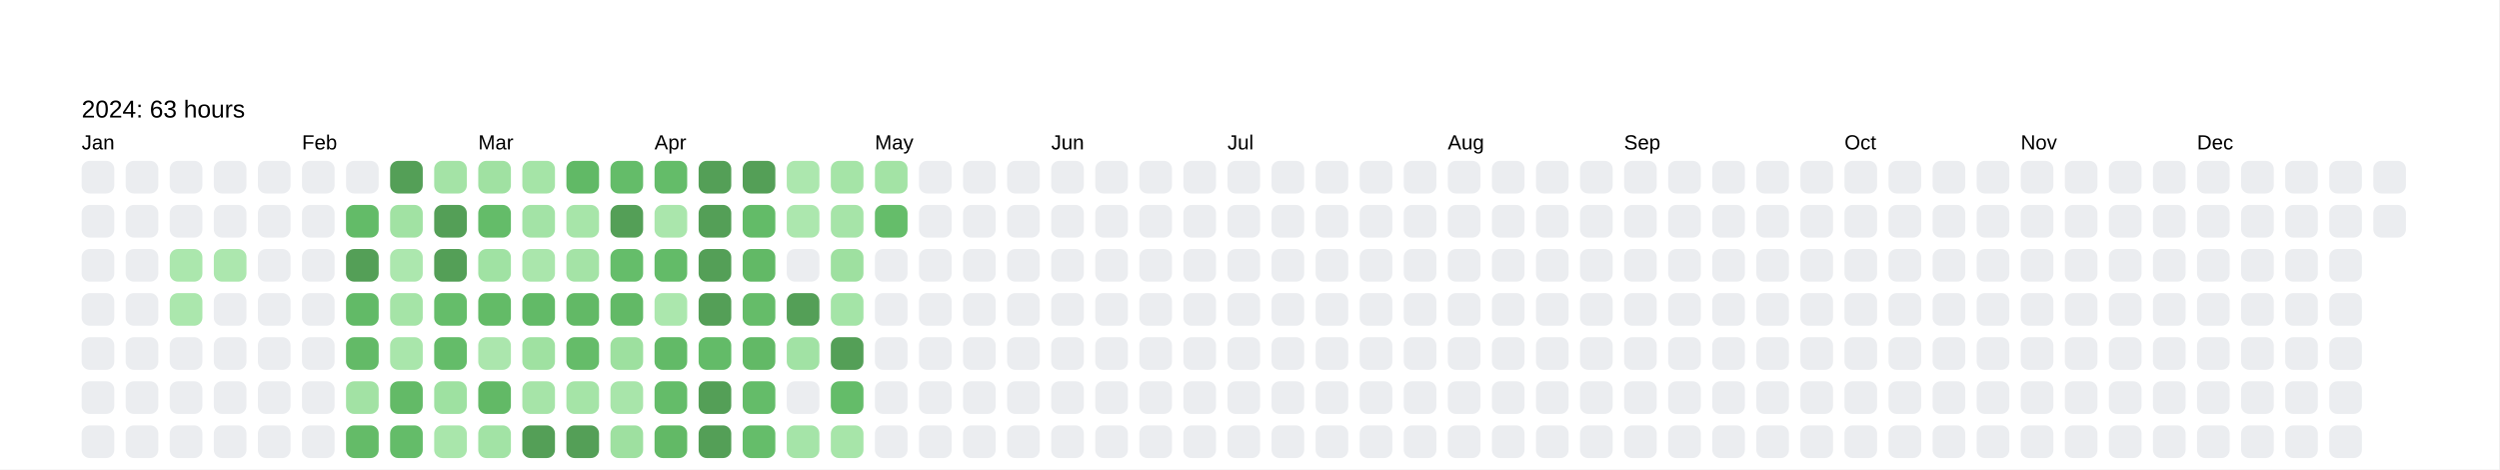
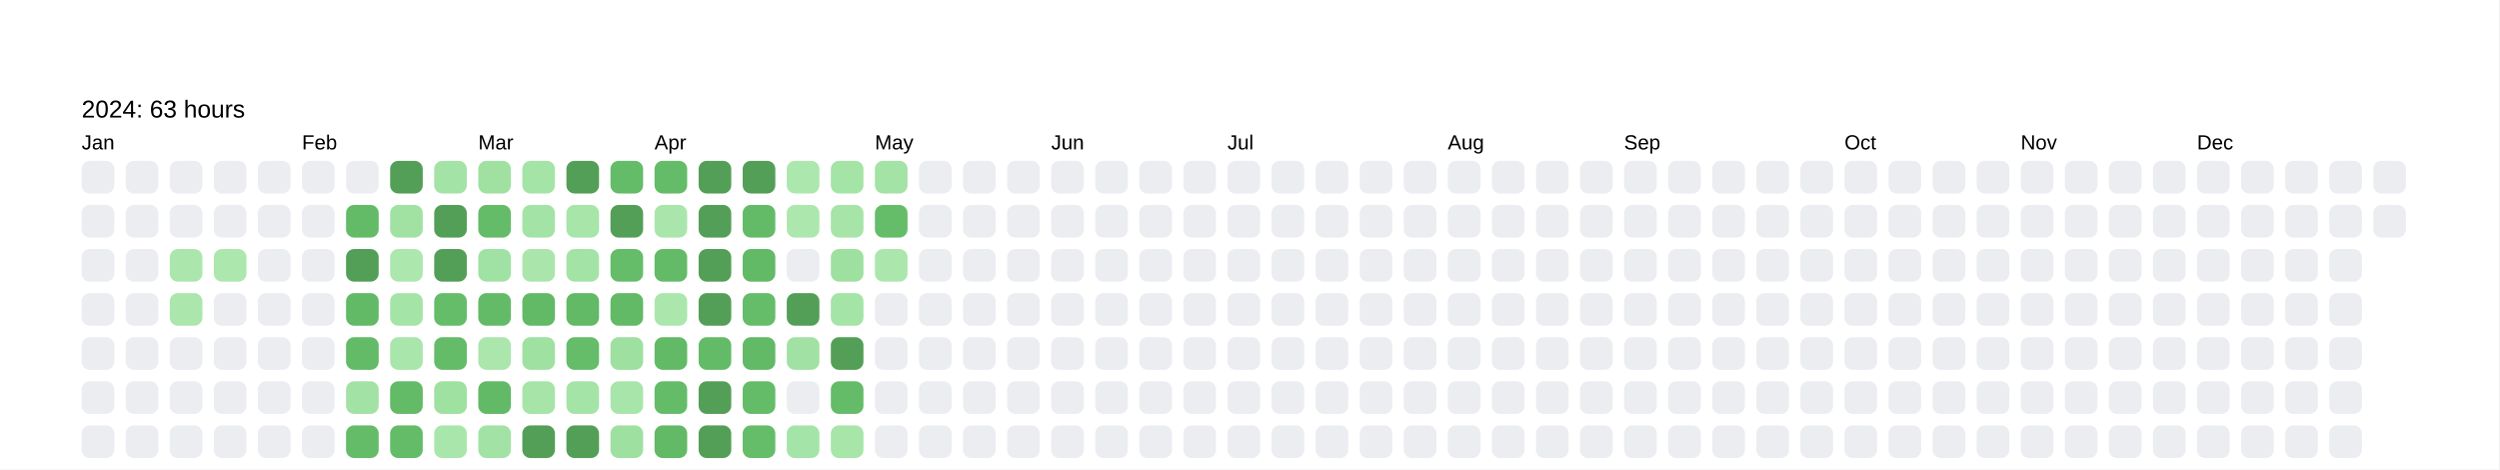
<svg xmlns="http://www.w3.org/2000/svg" baseProfile="full" height="57.5mm" version="1.1" viewBox="0,0,306.2,57.5" width="306.2mm">
  <defs />
  <rect fill="#FFFFFF" height="57.5" width="306.2" x="0" y="0" />
  <text fill="#000000" style="font-size:6px; font-family:Arial; font-weight:bold;" x="10" y="10" />
  <text fill="#000000" style="font-size:3px; font-family:Arial;" x="10" y="14.4">2024: 63 hours</text>
  <text fill="#000000" style="font-size:2.5px; font-family:Arial" x="10" y="18.3">Jan</text>
  <rect fill="#EBEDF0" height="4" rx="1" ry="1" width="4" x="10" y="19.7" />
  <rect fill="#EBEDF0" height="4" rx="1" ry="1" width="4" x="10" y="25.1" />
  <rect fill="#EBEDF0" height="4" rx="1" ry="1" width="4" x="10" y="30.5" />
  <rect fill="#EBEDF0" height="4" rx="1" ry="1" width="4" x="10" y="35.9" />
  <rect fill="#EBEDF0" height="4" rx="1" ry="1" width="4" x="10" y="41.3" />
  <rect fill="#EBEDF0" height="4" rx="1" ry="1" width="4" x="10" y="46.7" />
  <rect fill="#EBEDF0" height="4" rx="1" ry="1" width="4" x="10" y="52.1" />
  <rect fill="#EBEDF0" height="4" rx="1" ry="1" width="4" x="15.4" y="19.7" />
  <rect fill="#EBEDF0" height="4" rx="1" ry="1" width="4" x="15.4" y="25.1" />
  <rect fill="#EBEDF0" height="4" rx="1" ry="1" width="4" x="15.4" y="30.5" />
  <rect fill="#EBEDF0" height="4" rx="1" ry="1" width="4" x="15.4" y="35.9" />
  <rect fill="#EBEDF0" height="4" rx="1" ry="1" width="4" x="15.4" y="41.3" />
  <rect fill="#EBEDF0" height="4" rx="1" ry="1" width="4" x="15.4" y="46.7" />
  <rect fill="#EBEDF0" height="4" rx="1" ry="1" width="4" x="15.4" y="52.1" />
  <rect fill="#EBEDF0" height="4" rx="1" ry="1" width="4" x="20.8" y="19.7" />
  <rect fill="#EBEDF0" height="4" rx="1" ry="1" width="4" x="20.8" y="25.1" />
  <rect fill="#abe7ad" height="4" rx="1" ry="1" width="4" x="20.8" y="30.5" />
  <rect fill="#abe7ad" height="4" rx="1" ry="1" width="4" x="20.8" y="35.9" />
  <rect fill="#EBEDF0" height="4" rx="1" ry="1" width="4" x="20.8" y="41.3" />
  <rect fill="#EBEDF0" height="4" rx="1" ry="1" width="4" x="20.8" y="46.7" />
  <rect fill="#EBEDF0" height="4" rx="1" ry="1" width="4" x="20.8" y="52.1" />
  <rect fill="#EBEDF0" height="4" rx="1" ry="1" width="4" x="26.2" y="19.7" />
  <rect fill="#EBEDF0" height="4" rx="1" ry="1" width="4" x="26.2" y="25.1" />
  <rect fill="#ace7ae" height="4" rx="1" ry="1" width="4" x="26.2" y="30.5" />
  <rect fill="#EBEDF0" height="4" rx="1" ry="1" width="4" x="26.2" y="35.9" />
  <rect fill="#EBEDF0" height="4" rx="1" ry="1" width="4" x="26.2" y="41.3" />
  <rect fill="#EBEDF0" height="4" rx="1" ry="1" width="4" x="26.2" y="46.7" />
  <rect fill="#EBEDF0" height="4" rx="1" ry="1" width="4" x="26.2" y="52.1" />
  <rect fill="#EBEDF0" height="4" rx="1" ry="1" width="4" x="31.6" y="19.7" />
  <rect fill="#EBEDF0" height="4" rx="1" ry="1" width="4" x="31.6" y="25.1" />
  <rect fill="#EBEDF0" height="4" rx="1" ry="1" width="4" x="31.6" y="30.5" />
  <rect fill="#EBEDF0" height="4" rx="1" ry="1" width="4" x="31.6" y="35.9" />
  <rect fill="#EBEDF0" height="4" rx="1" ry="1" width="4" x="31.6" y="41.3" />
  <rect fill="#EBEDF0" height="4" rx="1" ry="1" width="4" x="31.6" y="46.7" />
  <rect fill="#EBEDF0" height="4" rx="1" ry="1" width="4" x="31.6" y="52.1" />
  <text fill="#000000" style="font-size:2.5px; font-family:Arial" x="37.0" y="18.3">Feb</text>
  <rect fill="#EBEDF0" height="4" rx="1" ry="1" width="4" x="37.0" y="19.7" />
  <rect fill="#EBEDF0" height="4" rx="1" ry="1" width="4" x="37.0" y="25.1" />
  <rect fill="#EBEDF0" height="4" rx="1" ry="1" width="4" x="37.0" y="30.5" />
  <rect fill="#EBEDF0" height="4" rx="1" ry="1" width="4" x="37.0" y="35.9" />
  <rect fill="#EBEDF0" height="4" rx="1" ry="1" width="4" x="37.0" y="41.3" />
  <rect fill="#EBEDF0" height="4" rx="1" ry="1" width="4" x="37.0" y="46.7" />
  <rect fill="#EBEDF0" height="4" rx="1" ry="1" width="4" x="37.0" y="52.1" />
  <rect fill="#EBEDF0" height="4" rx="1" ry="1" width="4" x="42.4" y="19.7" />
  <rect fill="#63bb68" height="4" rx="1" ry="1" width="4" x="42.4" y="25.1" />
  <rect fill="#549F57" height="4" rx="1" ry="1" width="4" x="42.4" y="30.5" />
  <rect fill="#62ba67" height="4" rx="1" ry="1" width="4" x="42.4" y="35.9" />
  <rect fill="#63ba67" height="4" rx="1" ry="1" width="4" x="42.4" y="41.3" />
  <rect fill="#a2e2a4" height="4" rx="1" ry="1" width="4" x="42.4" y="46.7" />
  <rect fill="#64bb68" height="4" rx="1" ry="1" width="4" x="42.4" y="52.1" />
  <rect fill="#549F57" height="4" rx="1" ry="1" width="4" x="47.8" y="19.7" />
  <rect fill="#a1e2a3" height="4" rx="1" ry="1" width="4" x="47.8" y="25.1" />
  <rect fill="#ace7ae" height="4" rx="1" ry="1" width="4" x="47.8" y="30.5" />
  <rect fill="#a5e4a7" height="4" rx="1" ry="1" width="4" x="47.8" y="35.9" />
  <rect fill="#a9e6ab" height="4" rx="1" ry="1" width="4" x="47.8" y="41.3" />
  <rect fill="#63ba67" height="4" rx="1" ry="1" width="4" x="47.8" y="46.7" />
  <rect fill="#64bc69" height="4" rx="1" ry="1" width="4" x="47.8" y="52.1" />
  <rect fill="#a4e3a6" height="4" rx="1" ry="1" width="4" x="53.2" y="19.7" />
  <rect fill="#549F57" height="4" rx="1" ry="1" width="4" x="53.2" y="25.1" />
  <rect fill="#549F57" height="4" rx="1" ry="1" width="4" x="53.2" y="30.5" />
  <rect fill="#65bd6a" height="4" rx="1" ry="1" width="4" x="53.2" y="35.9" />
  <rect fill="#64bc69" height="4" rx="1" ry="1" width="4" x="53.2" y="41.3" />
  <rect fill="#9ee1a1" height="4" rx="1" ry="1" width="4" x="53.2" y="46.7" />
  <rect fill="#a9e6ab" height="4" rx="1" ry="1" width="4" x="53.2" y="52.1" />
  <text fill="#000000" style="font-size:2.5px; font-family:Arial" x="58.6" y="18.3">Mar</text>
  <rect fill="#a0e1a2" height="4" rx="1" ry="1" width="4" x="58.6" y="19.7" />
  <rect fill="#64bc69" height="4" rx="1" ry="1" width="4" x="58.6" y="25.1" />
  <rect fill="#a0e2a3" height="4" rx="1" ry="1" width="4" x="58.6" y="30.5" />
  <rect fill="#63bb67" height="4" rx="1" ry="1" width="4" x="58.6" y="35.9" />
  <rect fill="#abe6ad" height="4" rx="1" ry="1" width="4" x="58.6" y="41.3" />
  <rect fill="#62b966" height="4" rx="1" ry="1" width="4" x="58.6" y="46.7" />
  <rect fill="#a2e3a5" height="4" rx="1" ry="1" width="4" x="58.6" y="52.1" />
  <rect fill="#a5e4a7" height="4" rx="1" ry="1" width="4" x="64" y="19.7" />
  <rect fill="#a3e3a6" height="4" rx="1" ry="1" width="4" x="64" y="25.1" />
  <rect fill="#aae6ac" height="4" rx="1" ry="1" width="4" x="64" y="30.5" />
  <rect fill="#62ba67" height="4" rx="1" ry="1" width="4" x="64" y="35.9" />
  <rect fill="#9fe1a1" height="4" rx="1" ry="1" width="4" x="64" y="41.3" />
  <rect fill="#a6e4a8" height="4" rx="1" ry="1" width="4" x="64" y="46.7" />
  <rect fill="#549F57" height="4" rx="1" ry="1" width="4" x="64" y="52.1" />
-   <rect fill="#61b966" height="4" rx="1" ry="1" width="4" x="69.4" y="19.7" />
+   <rect fill="#549F57" height="4" rx="1" ry="1" width="4" x="69.4" y="19.7" />
  <rect fill="#a7e5a9" height="4" rx="1" ry="1" width="4" x="69.4" y="25.1" />
  <rect fill="#a4e3a6" height="4" rx="1" ry="1" width="4" x="69.4" y="30.5" />
  <rect fill="#62b966" height="4" rx="1" ry="1" width="4" x="69.4" y="35.9" />
  <rect fill="#65bc69" height="4" rx="1" ry="1" width="4" x="69.4" y="41.3" />
  <rect fill="#a5e4a7" height="4" rx="1" ry="1" width="4" x="69.4" y="46.7" />
  <rect fill="#549F57" height="4" rx="1" ry="1" width="4" x="69.4" y="52.1" />
  <rect fill="#64bc69" height="4" rx="1" ry="1" width="4" x="74.8" y="19.7" />
  <rect fill="#549F57" height="4" rx="1" ry="1" width="4" x="74.8" y="25.1" />
  <rect fill="#65bd6a" height="4" rx="1" ry="1" width="4" x="74.8" y="30.5" />
  <rect fill="#62b966" height="4" rx="1" ry="1" width="4" x="74.8" y="35.9" />
  <rect fill="#9de09f" height="4" rx="1" ry="1" width="4" x="74.8" y="41.3" />
  <rect fill="#a8e5aa" height="4" rx="1" ry="1" width="4" x="74.8" y="46.7" />
  <rect fill="#9ee0a0" height="4" rx="1" ry="1" width="4" x="74.8" y="52.1" />
  <text fill="#000000" style="font-size:2.5px; font-family:Arial" x="80.2" y="18.3">Apr</text>
  <rect fill="#64bc69" height="4" rx="1" ry="1" width="4" x="80.2" y="19.7" />
  <rect fill="#aae6ac" height="4" rx="1" ry="1" width="4" x="80.2" y="25.1" />
  <rect fill="#63bb68" height="4" rx="1" ry="1" width="4" x="80.2" y="30.5" />
  <rect fill="#abe7ad" height="4" rx="1" ry="1" width="4" x="80.2" y="35.9" />
  <rect fill="#62ba67" height="4" rx="1" ry="1" width="4" x="80.2" y="41.3" />
  <rect fill="#64bc69" height="4" rx="1" ry="1" width="4" x="80.2" y="46.7" />
  <rect fill="#62b966" height="4" rx="1" ry="1" width="4" x="80.2" y="52.1" />
  <rect fill="#549F57" height="4" rx="1" ry="1" width="4" x="85.6" y="19.7" />
  <rect fill="#549F57" height="4" rx="1" ry="1" width="4" x="85.6" y="25.1" />
  <rect fill="#549F57" height="4" rx="1" ry="1" width="4" x="85.6" y="30.5" />
  <rect fill="#549F57" height="4" rx="1" ry="1" width="4" x="85.6" y="35.9" />
  <rect fill="#63bb68" height="4" rx="1" ry="1" width="4" x="85.6" y="41.3" />
  <rect fill="#549F57" height="4" rx="1" ry="1" width="4" x="85.6" y="46.7" />
  <rect fill="#549F57" height="4" rx="1" ry="1" width="4" x="85.6" y="52.1" />
  <rect fill="#549F57" height="4" rx="1" ry="1" width="4" x="91" y="19.7" />
  <rect fill="#63bb68" height="4" rx="1" ry="1" width="4" x="91" y="25.1" />
  <rect fill="#62b966" height="4" rx="1" ry="1" width="4" x="91" y="30.5" />
  <rect fill="#65bc69" height="4" rx="1" ry="1" width="4" x="91" y="35.9" />
  <rect fill="#62b966" height="4" rx="1" ry="1" width="4" x="91" y="41.3" />
  <rect fill="#64bc69" height="4" rx="1" ry="1" width="4" x="91" y="46.7" />
  <rect fill="#65bd6a" height="4" rx="1" ry="1" width="4" x="91" y="52.1" />
  <rect fill="#ace7ae" height="4" rx="1" ry="1" width="4" x="96.4" y="19.7" />
  <rect fill="#ace7ae" height="4" rx="1" ry="1" width="4" x="96.4" y="25.1" />
  <rect fill="#EBEDF0" height="4" rx="1" ry="1" width="4" x="96.4" y="30.5" />
  <rect fill="#549F57" height="4" rx="1" ry="1" width="4" x="96.4" y="35.9" />
  <rect fill="#a1e2a4" height="4" rx="1" ry="1" width="4" x="96.4" y="41.3" />
  <rect fill="#EBEDF0" height="4" rx="1" ry="1" width="4" x="96.4" y="46.7" />
  <rect fill="#a5e4a8" height="4" rx="1" ry="1" width="4" x="96.4" y="52.1" />
  <rect fill="#a5e4a7" height="4" rx="1" ry="1" width="4" x="101.8" y="19.7" />
  <rect fill="#a6e4a8" height="4" rx="1" ry="1" width="4" x="101.8" y="25.1" />
  <rect fill="#9ee0a0" height="4" rx="1" ry="1" width="4" x="101.8" y="30.5" />
  <rect fill="#a4e4a7" height="4" rx="1" ry="1" width="4" x="101.8" y="35.9" />
  <rect fill="#549F57" height="4" rx="1" ry="1" width="4" x="101.8" y="41.3" />
  <rect fill="#64bc69" height="4" rx="1" ry="1" width="4" x="101.8" y="46.7" />
  <rect fill="#a7e5a9" height="4" rx="1" ry="1" width="4" x="101.8" y="52.1" />
  <text fill="#000000" style="font-size:2.5px; font-family:Arial" x="107.2" y="18.3">May</text>
  <rect fill="#a3e3a5" height="4" rx="1" ry="1" width="4" x="107.2" y="19.7" />
  <rect fill="#65bd6a" height="4" rx="1" ry="1" width="4" x="107.2" y="25.1" />
-   <rect fill="#EBEDF0" height="4" rx="1" ry="1" width="4" x="107.2" y="30.5" />
+   <rect fill="#abe6ad" height="4" rx="1" ry="1" width="4" x="107.2" y="30.5" />
  <rect fill="#EBEDF0" height="4" rx="1" ry="1" width="4" x="107.2" y="35.9" />
  <rect fill="#EBEDF0" height="4" rx="1" ry="1" width="4" x="107.2" y="41.3" />
  <rect fill="#EBEDF0" height="4" rx="1" ry="1" width="4" x="107.2" y="46.7" />
  <rect fill="#EBEDF0" height="4" rx="1" ry="1" width="4" x="107.2" y="52.1" />
  <rect fill="#EBEDF0" height="4" rx="1" ry="1" width="4" x="112.6" y="19.7" />
  <rect fill="#EBEDF0" height="4" rx="1" ry="1" width="4" x="112.6" y="25.1" />
  <rect fill="#EBEDF0" height="4" rx="1" ry="1" width="4" x="112.6" y="30.5" />
  <rect fill="#EBEDF0" height="4" rx="1" ry="1" width="4" x="112.6" y="35.9" />
  <rect fill="#EBEDF0" height="4" rx="1" ry="1" width="4" x="112.6" y="41.3" />
  <rect fill="#EBEDF0" height="4" rx="1" ry="1" width="4" x="112.6" y="46.7" />
  <rect fill="#EBEDF0" height="4" rx="1" ry="1" width="4" x="112.6" y="52.1" />
  <rect fill="#EBEDF0" height="4" rx="1" ry="1" width="4" x="118" y="19.7" />
  <rect fill="#EBEDF0" height="4" rx="1" ry="1" width="4" x="118" y="25.1" />
  <rect fill="#EBEDF0" height="4" rx="1" ry="1" width="4" x="118" y="30.5" />
  <rect fill="#EBEDF0" height="4" rx="1" ry="1" width="4" x="118" y="35.9" />
  <rect fill="#EBEDF0" height="4" rx="1" ry="1" width="4" x="118" y="41.3" />
  <rect fill="#EBEDF0" height="4" rx="1" ry="1" width="4" x="118" y="46.7" />
  <rect fill="#EBEDF0" height="4" rx="1" ry="1" width="4" x="118" y="52.1" />
  <rect fill="#EBEDF0" height="4" rx="1" ry="1" width="4" x="123.4" y="19.7" />
  <rect fill="#EBEDF0" height="4" rx="1" ry="1" width="4" x="123.4" y="25.1" />
  <rect fill="#EBEDF0" height="4" rx="1" ry="1" width="4" x="123.4" y="30.5" />
  <rect fill="#EBEDF0" height="4" rx="1" ry="1" width="4" x="123.4" y="35.9" />
  <rect fill="#EBEDF0" height="4" rx="1" ry="1" width="4" x="123.4" y="41.3" />
  <rect fill="#EBEDF0" height="4" rx="1" ry="1" width="4" x="123.4" y="46.7" />
  <rect fill="#EBEDF0" height="4" rx="1" ry="1" width="4" x="123.4" y="52.1" />
  <text fill="#000000" style="font-size:2.5px; font-family:Arial" x="128.8" y="18.3">Jun</text>
  <rect fill="#EBEDF0" height="4" rx="1" ry="1" width="4" x="128.8" y="19.7" />
  <rect fill="#EBEDF0" height="4" rx="1" ry="1" width="4" x="128.8" y="25.1" />
  <rect fill="#EBEDF0" height="4" rx="1" ry="1" width="4" x="128.8" y="30.5" />
  <rect fill="#EBEDF0" height="4" rx="1" ry="1" width="4" x="128.8" y="35.9" />
  <rect fill="#EBEDF0" height="4" rx="1" ry="1" width="4" x="128.8" y="41.3" />
  <rect fill="#EBEDF0" height="4" rx="1" ry="1" width="4" x="128.8" y="46.7" />
  <rect fill="#EBEDF0" height="4" rx="1" ry="1" width="4" x="128.8" y="52.1" />
  <rect fill="#EBEDF0" height="4" rx="1" ry="1" width="4" x="134.2" y="19.7" />
  <rect fill="#EBEDF0" height="4" rx="1" ry="1" width="4" x="134.2" y="25.1" />
  <rect fill="#EBEDF0" height="4" rx="1" ry="1" width="4" x="134.2" y="30.5" />
  <rect fill="#EBEDF0" height="4" rx="1" ry="1" width="4" x="134.2" y="35.9" />
  <rect fill="#EBEDF0" height="4" rx="1" ry="1" width="4" x="134.2" y="41.3" />
  <rect fill="#EBEDF0" height="4" rx="1" ry="1" width="4" x="134.2" y="46.7" />
  <rect fill="#EBEDF0" height="4" rx="1" ry="1" width="4" x="134.2" y="52.1" />
  <rect fill="#EBEDF0" height="4" rx="1" ry="1" width="4" x="139.6" y="19.7" />
  <rect fill="#EBEDF0" height="4" rx="1" ry="1" width="4" x="139.6" y="25.1" />
  <rect fill="#EBEDF0" height="4" rx="1" ry="1" width="4" x="139.6" y="30.5" />
  <rect fill="#EBEDF0" height="4" rx="1" ry="1" width="4" x="139.6" y="35.9" />
  <rect fill="#EBEDF0" height="4" rx="1" ry="1" width="4" x="139.6" y="41.3" />
  <rect fill="#EBEDF0" height="4" rx="1" ry="1" width="4" x="139.6" y="46.7" />
  <rect fill="#EBEDF0" height="4" rx="1" ry="1" width="4" x="139.6" y="52.1" />
  <rect fill="#EBEDF0" height="4" rx="1" ry="1" width="4" x="145" y="19.7" />
  <rect fill="#EBEDF0" height="4" rx="1" ry="1" width="4" x="145" y="25.1" />
  <rect fill="#EBEDF0" height="4" rx="1" ry="1" width="4" x="145" y="30.5" />
  <rect fill="#EBEDF0" height="4" rx="1" ry="1" width="4" x="145" y="35.9" />
  <rect fill="#EBEDF0" height="4" rx="1" ry="1" width="4" x="145" y="41.3" />
  <rect fill="#EBEDF0" height="4" rx="1" ry="1" width="4" x="145" y="46.7" />
  <rect fill="#EBEDF0" height="4" rx="1" ry="1" width="4" x="145" y="52.1" />
  <text fill="#000000" style="font-size:2.5px; font-family:Arial" x="150.4" y="18.3">Jul</text>
  <rect fill="#EBEDF0" height="4" rx="1" ry="1" width="4" x="150.4" y="19.7" />
  <rect fill="#EBEDF0" height="4" rx="1" ry="1" width="4" x="150.4" y="25.1" />
  <rect fill="#EBEDF0" height="4" rx="1" ry="1" width="4" x="150.4" y="30.5" />
  <rect fill="#EBEDF0" height="4" rx="1" ry="1" width="4" x="150.4" y="35.9" />
  <rect fill="#EBEDF0" height="4" rx="1" ry="1" width="4" x="150.4" y="41.3" />
  <rect fill="#EBEDF0" height="4" rx="1" ry="1" width="4" x="150.4" y="46.7" />
  <rect fill="#EBEDF0" height="4" rx="1" ry="1" width="4" x="150.4" y="52.1" />
  <rect fill="#EBEDF0" height="4" rx="1" ry="1" width="4" x="155.8" y="19.7" />
  <rect fill="#EBEDF0" height="4" rx="1" ry="1" width="4" x="155.8" y="25.1" />
  <rect fill="#EBEDF0" height="4" rx="1" ry="1" width="4" x="155.8" y="30.5" />
  <rect fill="#EBEDF0" height="4" rx="1" ry="1" width="4" x="155.8" y="35.9" />
  <rect fill="#EBEDF0" height="4" rx="1" ry="1" width="4" x="155.8" y="41.3" />
  <rect fill="#EBEDF0" height="4" rx="1" ry="1" width="4" x="155.8" y="46.7" />
  <rect fill="#EBEDF0" height="4" rx="1" ry="1" width="4" x="155.8" y="52.1" />
  <rect fill="#EBEDF0" height="4" rx="1" ry="1" width="4" x="161.2" y="19.7" />
  <rect fill="#EBEDF0" height="4" rx="1" ry="1" width="4" x="161.2" y="25.1" />
  <rect fill="#EBEDF0" height="4" rx="1" ry="1" width="4" x="161.2" y="30.5" />
  <rect fill="#EBEDF0" height="4" rx="1" ry="1" width="4" x="161.2" y="35.9" />
  <rect fill="#EBEDF0" height="4" rx="1" ry="1" width="4" x="161.2" y="41.3" />
  <rect fill="#EBEDF0" height="4" rx="1" ry="1" width="4" x="161.2" y="46.7" />
  <rect fill="#EBEDF0" height="4" rx="1" ry="1" width="4" x="161.2" y="52.1" />
  <rect fill="#EBEDF0" height="4" rx="1" ry="1" width="4" x="166.6" y="19.7" />
  <rect fill="#EBEDF0" height="4" rx="1" ry="1" width="4" x="166.6" y="25.1" />
  <rect fill="#EBEDF0" height="4" rx="1" ry="1" width="4" x="166.6" y="30.5" />
  <rect fill="#EBEDF0" height="4" rx="1" ry="1" width="4" x="166.6" y="35.9" />
  <rect fill="#EBEDF0" height="4" rx="1" ry="1" width="4" x="166.6" y="41.3" />
  <rect fill="#EBEDF0" height="4" rx="1" ry="1" width="4" x="166.6" y="46.7" />
  <rect fill="#EBEDF0" height="4" rx="1" ry="1" width="4" x="166.6" y="52.1" />
  <rect fill="#EBEDF0" height="4" rx="1" ry="1" width="4" x="172" y="19.7" />
  <rect fill="#EBEDF0" height="4" rx="1" ry="1" width="4" x="172" y="25.1" />
  <rect fill="#EBEDF0" height="4" rx="1" ry="1" width="4" x="172" y="30.5" />
  <rect fill="#EBEDF0" height="4" rx="1" ry="1" width="4" x="172" y="35.9" />
  <rect fill="#EBEDF0" height="4" rx="1" ry="1" width="4" x="172" y="41.3" />
  <rect fill="#EBEDF0" height="4" rx="1" ry="1" width="4" x="172" y="46.7" />
  <rect fill="#EBEDF0" height="4" rx="1" ry="1" width="4" x="172" y="52.1" />
  <text fill="#000000" style="font-size:2.5px; font-family:Arial" x="177.4" y="18.3">Aug</text>
  <rect fill="#EBEDF0" height="4" rx="1" ry="1" width="4" x="177.4" y="19.7" />
  <rect fill="#EBEDF0" height="4" rx="1" ry="1" width="4" x="177.4" y="25.1" />
  <rect fill="#EBEDF0" height="4" rx="1" ry="1" width="4" x="177.4" y="30.5" />
  <rect fill="#EBEDF0" height="4" rx="1" ry="1" width="4" x="177.4" y="35.9" />
  <rect fill="#EBEDF0" height="4" rx="1" ry="1" width="4" x="177.4" y="41.3" />
  <rect fill="#EBEDF0" height="4" rx="1" ry="1" width="4" x="177.4" y="46.7" />
  <rect fill="#EBEDF0" height="4" rx="1" ry="1" width="4" x="177.4" y="52.1" />
  <rect fill="#EBEDF0" height="4" rx="1" ry="1" width="4" x="182.8" y="19.7" />
  <rect fill="#EBEDF0" height="4" rx="1" ry="1" width="4" x="182.8" y="25.1" />
  <rect fill="#EBEDF0" height="4" rx="1" ry="1" width="4" x="182.8" y="30.5" />
  <rect fill="#EBEDF0" height="4" rx="1" ry="1" width="4" x="182.8" y="35.9" />
  <rect fill="#EBEDF0" height="4" rx="1" ry="1" width="4" x="182.8" y="41.3" />
  <rect fill="#EBEDF0" height="4" rx="1" ry="1" width="4" x="182.8" y="46.7" />
  <rect fill="#EBEDF0" height="4" rx="1" ry="1" width="4" x="182.8" y="52.1" />
  <rect fill="#EBEDF0" height="4" rx="1" ry="1" width="4" x="188.2" y="19.7" />
  <rect fill="#EBEDF0" height="4" rx="1" ry="1" width="4" x="188.2" y="25.1" />
  <rect fill="#EBEDF0" height="4" rx="1" ry="1" width="4" x="188.2" y="30.5" />
  <rect fill="#EBEDF0" height="4" rx="1" ry="1" width="4" x="188.2" y="35.9" />
  <rect fill="#EBEDF0" height="4" rx="1" ry="1" width="4" x="188.2" y="41.3" />
  <rect fill="#EBEDF0" height="4" rx="1" ry="1" width="4" x="188.2" y="46.7" />
  <rect fill="#EBEDF0" height="4" rx="1" ry="1" width="4" x="188.2" y="52.1" />
  <rect fill="#EBEDF0" height="4" rx="1" ry="1" width="4" x="193.6" y="19.7" />
  <rect fill="#EBEDF0" height="4" rx="1" ry="1" width="4" x="193.6" y="25.1" />
  <rect fill="#EBEDF0" height="4" rx="1" ry="1" width="4" x="193.6" y="30.5" />
  <rect fill="#EBEDF0" height="4" rx="1" ry="1" width="4" x="193.6" y="35.9" />
  <rect fill="#EBEDF0" height="4" rx="1" ry="1" width="4" x="193.6" y="41.3" />
  <rect fill="#EBEDF0" height="4" rx="1" ry="1" width="4" x="193.6" y="46.7" />
  <rect fill="#EBEDF0" height="4" rx="1" ry="1" width="4" x="193.6" y="52.1" />
  <text fill="#000000" style="font-size:2.5px; font-family:Arial" x="199" y="18.3">Sep</text>
  <rect fill="#EBEDF0" height="4" rx="1" ry="1" width="4" x="199" y="19.7" />
  <rect fill="#EBEDF0" height="4" rx="1" ry="1" width="4" x="199" y="25.1" />
  <rect fill="#EBEDF0" height="4" rx="1" ry="1" width="4" x="199" y="30.5" />
  <rect fill="#EBEDF0" height="4" rx="1" ry="1" width="4" x="199" y="35.9" />
  <rect fill="#EBEDF0" height="4" rx="1" ry="1" width="4" x="199" y="41.3" />
  <rect fill="#EBEDF0" height="4" rx="1" ry="1" width="4" x="199" y="46.7" />
  <rect fill="#EBEDF0" height="4" rx="1" ry="1" width="4" x="199" y="52.1" />
  <rect fill="#EBEDF0" height="4" rx="1" ry="1" width="4" x="204.4" y="19.7" />
  <rect fill="#EBEDF0" height="4" rx="1" ry="1" width="4" x="204.4" y="25.1" />
  <rect fill="#EBEDF0" height="4" rx="1" ry="1" width="4" x="204.4" y="30.5" />
  <rect fill="#EBEDF0" height="4" rx="1" ry="1" width="4" x="204.4" y="35.9" />
  <rect fill="#EBEDF0" height="4" rx="1" ry="1" width="4" x="204.4" y="41.3" />
  <rect fill="#EBEDF0" height="4" rx="1" ry="1" width="4" x="204.4" y="46.7" />
  <rect fill="#EBEDF0" height="4" rx="1" ry="1" width="4" x="204.4" y="52.1" />
  <rect fill="#EBEDF0" height="4" rx="1" ry="1" width="4" x="209.8" y="19.7" />
  <rect fill="#EBEDF0" height="4" rx="1" ry="1" width="4" x="209.8" y="25.1" />
  <rect fill="#EBEDF0" height="4" rx="1" ry="1" width="4" x="209.8" y="30.5" />
  <rect fill="#EBEDF0" height="4" rx="1" ry="1" width="4" x="209.8" y="35.9" />
  <rect fill="#EBEDF0" height="4" rx="1" ry="1" width="4" x="209.8" y="41.3" />
  <rect fill="#EBEDF0" height="4" rx="1" ry="1" width="4" x="209.8" y="46.7" />
  <rect fill="#EBEDF0" height="4" rx="1" ry="1" width="4" x="209.8" y="52.1" />
  <rect fill="#EBEDF0" height="4" rx="1" ry="1" width="4" x="215.2" y="19.7" />
  <rect fill="#EBEDF0" height="4" rx="1" ry="1" width="4" x="215.2" y="25.1" />
  <rect fill="#EBEDF0" height="4" rx="1" ry="1" width="4" x="215.2" y="30.5" />
  <rect fill="#EBEDF0" height="4" rx="1" ry="1" width="4" x="215.2" y="35.9" />
  <rect fill="#EBEDF0" height="4" rx="1" ry="1" width="4" x="215.2" y="41.3" />
  <rect fill="#EBEDF0" height="4" rx="1" ry="1" width="4" x="215.2" y="46.7" />
  <rect fill="#EBEDF0" height="4" rx="1" ry="1" width="4" x="215.2" y="52.1" />
  <rect fill="#EBEDF0" height="4" rx="1" ry="1" width="4" x="220.6" y="19.7" />
  <rect fill="#EBEDF0" height="4" rx="1" ry="1" width="4" x="220.6" y="25.1" />
  <rect fill="#EBEDF0" height="4" rx="1" ry="1" width="4" x="220.6" y="30.5" />
  <rect fill="#EBEDF0" height="4" rx="1" ry="1" width="4" x="220.6" y="35.9" />
  <rect fill="#EBEDF0" height="4" rx="1" ry="1" width="4" x="220.6" y="41.3" />
  <rect fill="#EBEDF0" height="4" rx="1" ry="1" width="4" x="220.6" y="46.7" />
  <rect fill="#EBEDF0" height="4" rx="1" ry="1" width="4" x="220.6" y="52.1" />
  <text fill="#000000" style="font-size:2.5px; font-family:Arial" x="226" y="18.3">Oct</text>
  <rect fill="#EBEDF0" height="4" rx="1" ry="1" width="4" x="226" y="19.7" />
  <rect fill="#EBEDF0" height="4" rx="1" ry="1" width="4" x="226" y="25.1" />
  <rect fill="#EBEDF0" height="4" rx="1" ry="1" width="4" x="226" y="30.5" />
  <rect fill="#EBEDF0" height="4" rx="1" ry="1" width="4" x="226" y="35.9" />
  <rect fill="#EBEDF0" height="4" rx="1" ry="1" width="4" x="226" y="41.3" />
  <rect fill="#EBEDF0" height="4" rx="1" ry="1" width="4" x="226" y="46.7" />
  <rect fill="#EBEDF0" height="4" rx="1" ry="1" width="4" x="226" y="52.1" />
  <rect fill="#EBEDF0" height="4" rx="1" ry="1" width="4" x="231.4" y="19.7" />
  <rect fill="#EBEDF0" height="4" rx="1" ry="1" width="4" x="231.4" y="25.1" />
  <rect fill="#EBEDF0" height="4" rx="1" ry="1" width="4" x="231.4" y="30.5" />
  <rect fill="#EBEDF0" height="4" rx="1" ry="1" width="4" x="231.4" y="35.9" />
  <rect fill="#EBEDF0" height="4" rx="1" ry="1" width="4" x="231.4" y="41.3" />
  <rect fill="#EBEDF0" height="4" rx="1" ry="1" width="4" x="231.4" y="46.7" />
  <rect fill="#EBEDF0" height="4" rx="1" ry="1" width="4" x="231.4" y="52.1" />
  <rect fill="#EBEDF0" height="4" rx="1" ry="1" width="4" x="236.8" y="19.7" />
  <rect fill="#EBEDF0" height="4" rx="1" ry="1" width="4" x="236.8" y="25.1" />
  <rect fill="#EBEDF0" height="4" rx="1" ry="1" width="4" x="236.8" y="30.5" />
  <rect fill="#EBEDF0" height="4" rx="1" ry="1" width="4" x="236.8" y="35.9" />
  <rect fill="#EBEDF0" height="4" rx="1" ry="1" width="4" x="236.8" y="41.3" />
  <rect fill="#EBEDF0" height="4" rx="1" ry="1" width="4" x="236.8" y="46.7" />
  <rect fill="#EBEDF0" height="4" rx="1" ry="1" width="4" x="236.8" y="52.1" />
  <rect fill="#EBEDF0" height="4" rx="1" ry="1" width="4" x="242.2" y="19.7" />
  <rect fill="#EBEDF0" height="4" rx="1" ry="1" width="4" x="242.2" y="25.1" />
  <rect fill="#EBEDF0" height="4" rx="1" ry="1" width="4" x="242.2" y="30.5" />
  <rect fill="#EBEDF0" height="4" rx="1" ry="1" width="4" x="242.2" y="35.9" />
  <rect fill="#EBEDF0" height="4" rx="1" ry="1" width="4" x="242.2" y="41.3" />
  <rect fill="#EBEDF0" height="4" rx="1" ry="1" width="4" x="242.2" y="46.7" />
  <rect fill="#EBEDF0" height="4" rx="1" ry="1" width="4" x="242.2" y="52.1" />
  <text fill="#000000" style="font-size:2.5px; font-family:Arial" x="247.6" y="18.3">Nov</text>
  <rect fill="#EBEDF0" height="4" rx="1" ry="1" width="4" x="247.6" y="19.7" />
  <rect fill="#EBEDF0" height="4" rx="1" ry="1" width="4" x="247.6" y="25.1" />
  <rect fill="#EBEDF0" height="4" rx="1" ry="1" width="4" x="247.6" y="30.5" />
  <rect fill="#EBEDF0" height="4" rx="1" ry="1" width="4" x="247.6" y="35.9" />
  <rect fill="#EBEDF0" height="4" rx="1" ry="1" width="4" x="247.6" y="41.3" />
  <rect fill="#EBEDF0" height="4" rx="1" ry="1" width="4" x="247.6" y="46.7" />
  <rect fill="#EBEDF0" height="4" rx="1" ry="1" width="4" x="247.6" y="52.1" />
  <rect fill="#EBEDF0" height="4" rx="1" ry="1" width="4" x="253" y="19.7" />
  <rect fill="#EBEDF0" height="4" rx="1" ry="1" width="4" x="253" y="25.1" />
  <rect fill="#EBEDF0" height="4" rx="1" ry="1" width="4" x="253" y="30.5" />
  <rect fill="#EBEDF0" height="4" rx="1" ry="1" width="4" x="253" y="35.9" />
  <rect fill="#EBEDF0" height="4" rx="1" ry="1" width="4" x="253" y="41.3" />
  <rect fill="#EBEDF0" height="4" rx="1" ry="1" width="4" x="253" y="46.7" />
  <rect fill="#EBEDF0" height="4" rx="1" ry="1" width="4" x="253" y="52.1" />
  <rect fill="#EBEDF0" height="4" rx="1" ry="1" width="4" x="258.4" y="19.7" />
  <rect fill="#EBEDF0" height="4" rx="1" ry="1" width="4" x="258.4" y="25.1" />
  <rect fill="#EBEDF0" height="4" rx="1" ry="1" width="4" x="258.4" y="30.5" />
  <rect fill="#EBEDF0" height="4" rx="1" ry="1" width="4" x="258.4" y="35.9" />
  <rect fill="#EBEDF0" height="4" rx="1" ry="1" width="4" x="258.4" y="41.3" />
  <rect fill="#EBEDF0" height="4" rx="1" ry="1" width="4" x="258.4" y="46.7" />
  <rect fill="#EBEDF0" height="4" rx="1" ry="1" width="4" x="258.4" y="52.1" />
  <rect fill="#EBEDF0" height="4" rx="1" ry="1" width="4" x="263.8" y="19.7" />
  <rect fill="#EBEDF0" height="4" rx="1" ry="1" width="4" x="263.8" y="25.1" />
  <rect fill="#EBEDF0" height="4" rx="1" ry="1" width="4" x="263.8" y="30.5" />
  <rect fill="#EBEDF0" height="4" rx="1" ry="1" width="4" x="263.8" y="35.9" />
  <rect fill="#EBEDF0" height="4" rx="1" ry="1" width="4" x="263.8" y="41.3" />
  <rect fill="#EBEDF0" height="4" rx="1" ry="1" width="4" x="263.8" y="46.7" />
  <rect fill="#EBEDF0" height="4" rx="1" ry="1" width="4" x="263.8" y="52.1" />
  <text fill="#000000" style="font-size:2.5px; font-family:Arial" x="269.2" y="18.3">Dec</text>
  <rect fill="#EBEDF0" height="4" rx="1" ry="1" width="4" x="269.2" y="19.7" />
  <rect fill="#EBEDF0" height="4" rx="1" ry="1" width="4" x="269.2" y="25.1" />
  <rect fill="#EBEDF0" height="4" rx="1" ry="1" width="4" x="269.2" y="30.5" />
  <rect fill="#EBEDF0" height="4" rx="1" ry="1" width="4" x="269.2" y="35.9" />
  <rect fill="#EBEDF0" height="4" rx="1" ry="1" width="4" x="269.2" y="41.3" />
  <rect fill="#EBEDF0" height="4" rx="1" ry="1" width="4" x="269.2" y="46.7" />
  <rect fill="#EBEDF0" height="4" rx="1" ry="1" width="4" x="269.2" y="52.1" />
  <rect fill="#EBEDF0" height="4" rx="1" ry="1" width="4" x="274.6" y="19.7" />
  <rect fill="#EBEDF0" height="4" rx="1" ry="1" width="4" x="274.6" y="25.1" />
  <rect fill="#EBEDF0" height="4" rx="1" ry="1" width="4" x="274.6" y="30.5" />
  <rect fill="#EBEDF0" height="4" rx="1" ry="1" width="4" x="274.6" y="35.9" />
  <rect fill="#EBEDF0" height="4" rx="1" ry="1" width="4" x="274.6" y="41.3" />
  <rect fill="#EBEDF0" height="4" rx="1" ry="1" width="4" x="274.6" y="46.7" />
  <rect fill="#EBEDF0" height="4" rx="1" ry="1" width="4" x="274.6" y="52.1" />
  <rect fill="#EBEDF0" height="4" rx="1" ry="1" width="4" x="280" y="19.7" />
  <rect fill="#EBEDF0" height="4" rx="1" ry="1" width="4" x="280" y="25.1" />
  <rect fill="#EBEDF0" height="4" rx="1" ry="1" width="4" x="280" y="30.5" />
  <rect fill="#EBEDF0" height="4" rx="1" ry="1" width="4" x="280" y="35.9" />
  <rect fill="#EBEDF0" height="4" rx="1" ry="1" width="4" x="280" y="41.3" />
  <rect fill="#EBEDF0" height="4" rx="1" ry="1" width="4" x="280" y="46.7" />
  <rect fill="#EBEDF0" height="4" rx="1" ry="1" width="4" x="280" y="52.1" />
  <rect fill="#EBEDF0" height="4" rx="1" ry="1" width="4" x="285.4" y="19.7" />
  <rect fill="#EBEDF0" height="4" rx="1" ry="1" width="4" x="285.4" y="25.1" />
  <rect fill="#EBEDF0" height="4" rx="1" ry="1" width="4" x="285.4" y="30.5" />
  <rect fill="#EBEDF0" height="4" rx="1" ry="1" width="4" x="285.4" y="35.9" />
  <rect fill="#EBEDF0" height="4" rx="1" ry="1" width="4" x="285.4" y="41.3" />
  <rect fill="#EBEDF0" height="4" rx="1" ry="1" width="4" x="285.4" y="46.7" />
  <rect fill="#EBEDF0" height="4" rx="1" ry="1" width="4" x="285.4" y="52.1" />
  <rect fill="#EBEDF0" height="4" rx="1" ry="1" width="4" x="290.8" y="19.7" />
  <rect fill="#EBEDF0" height="4" rx="1" ry="1" width="4" x="290.8" y="25.1" />
</svg>
